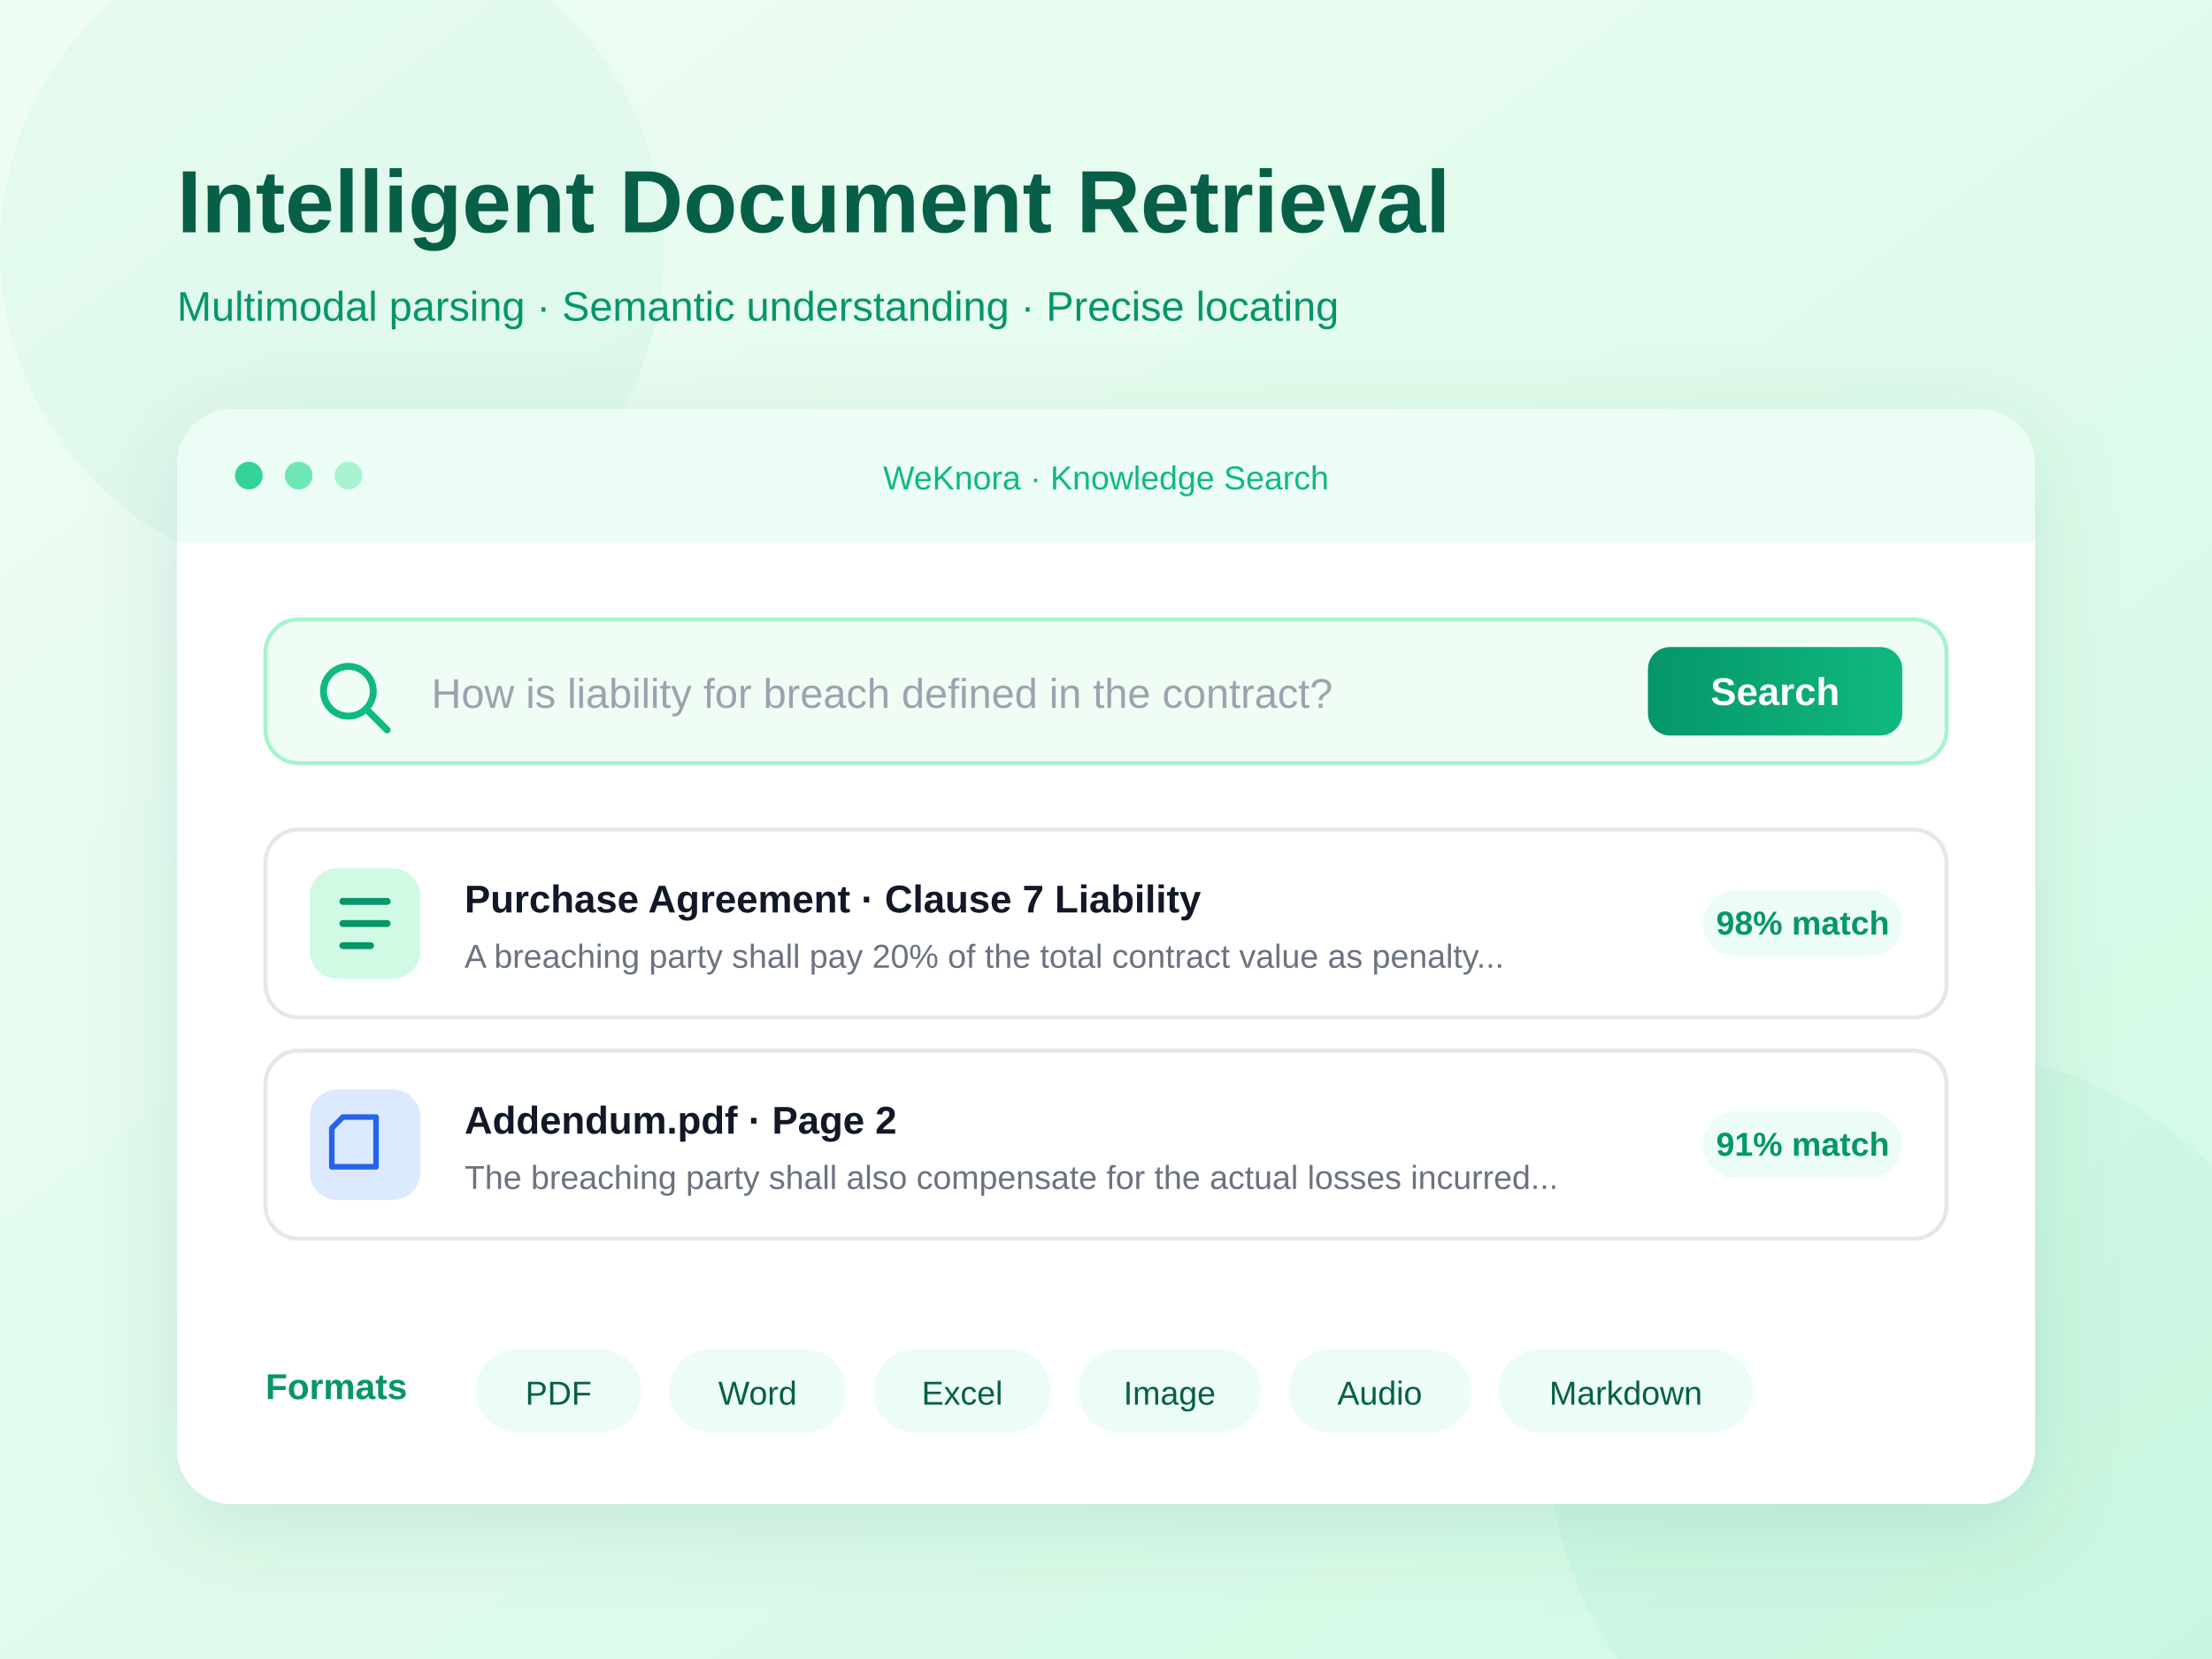
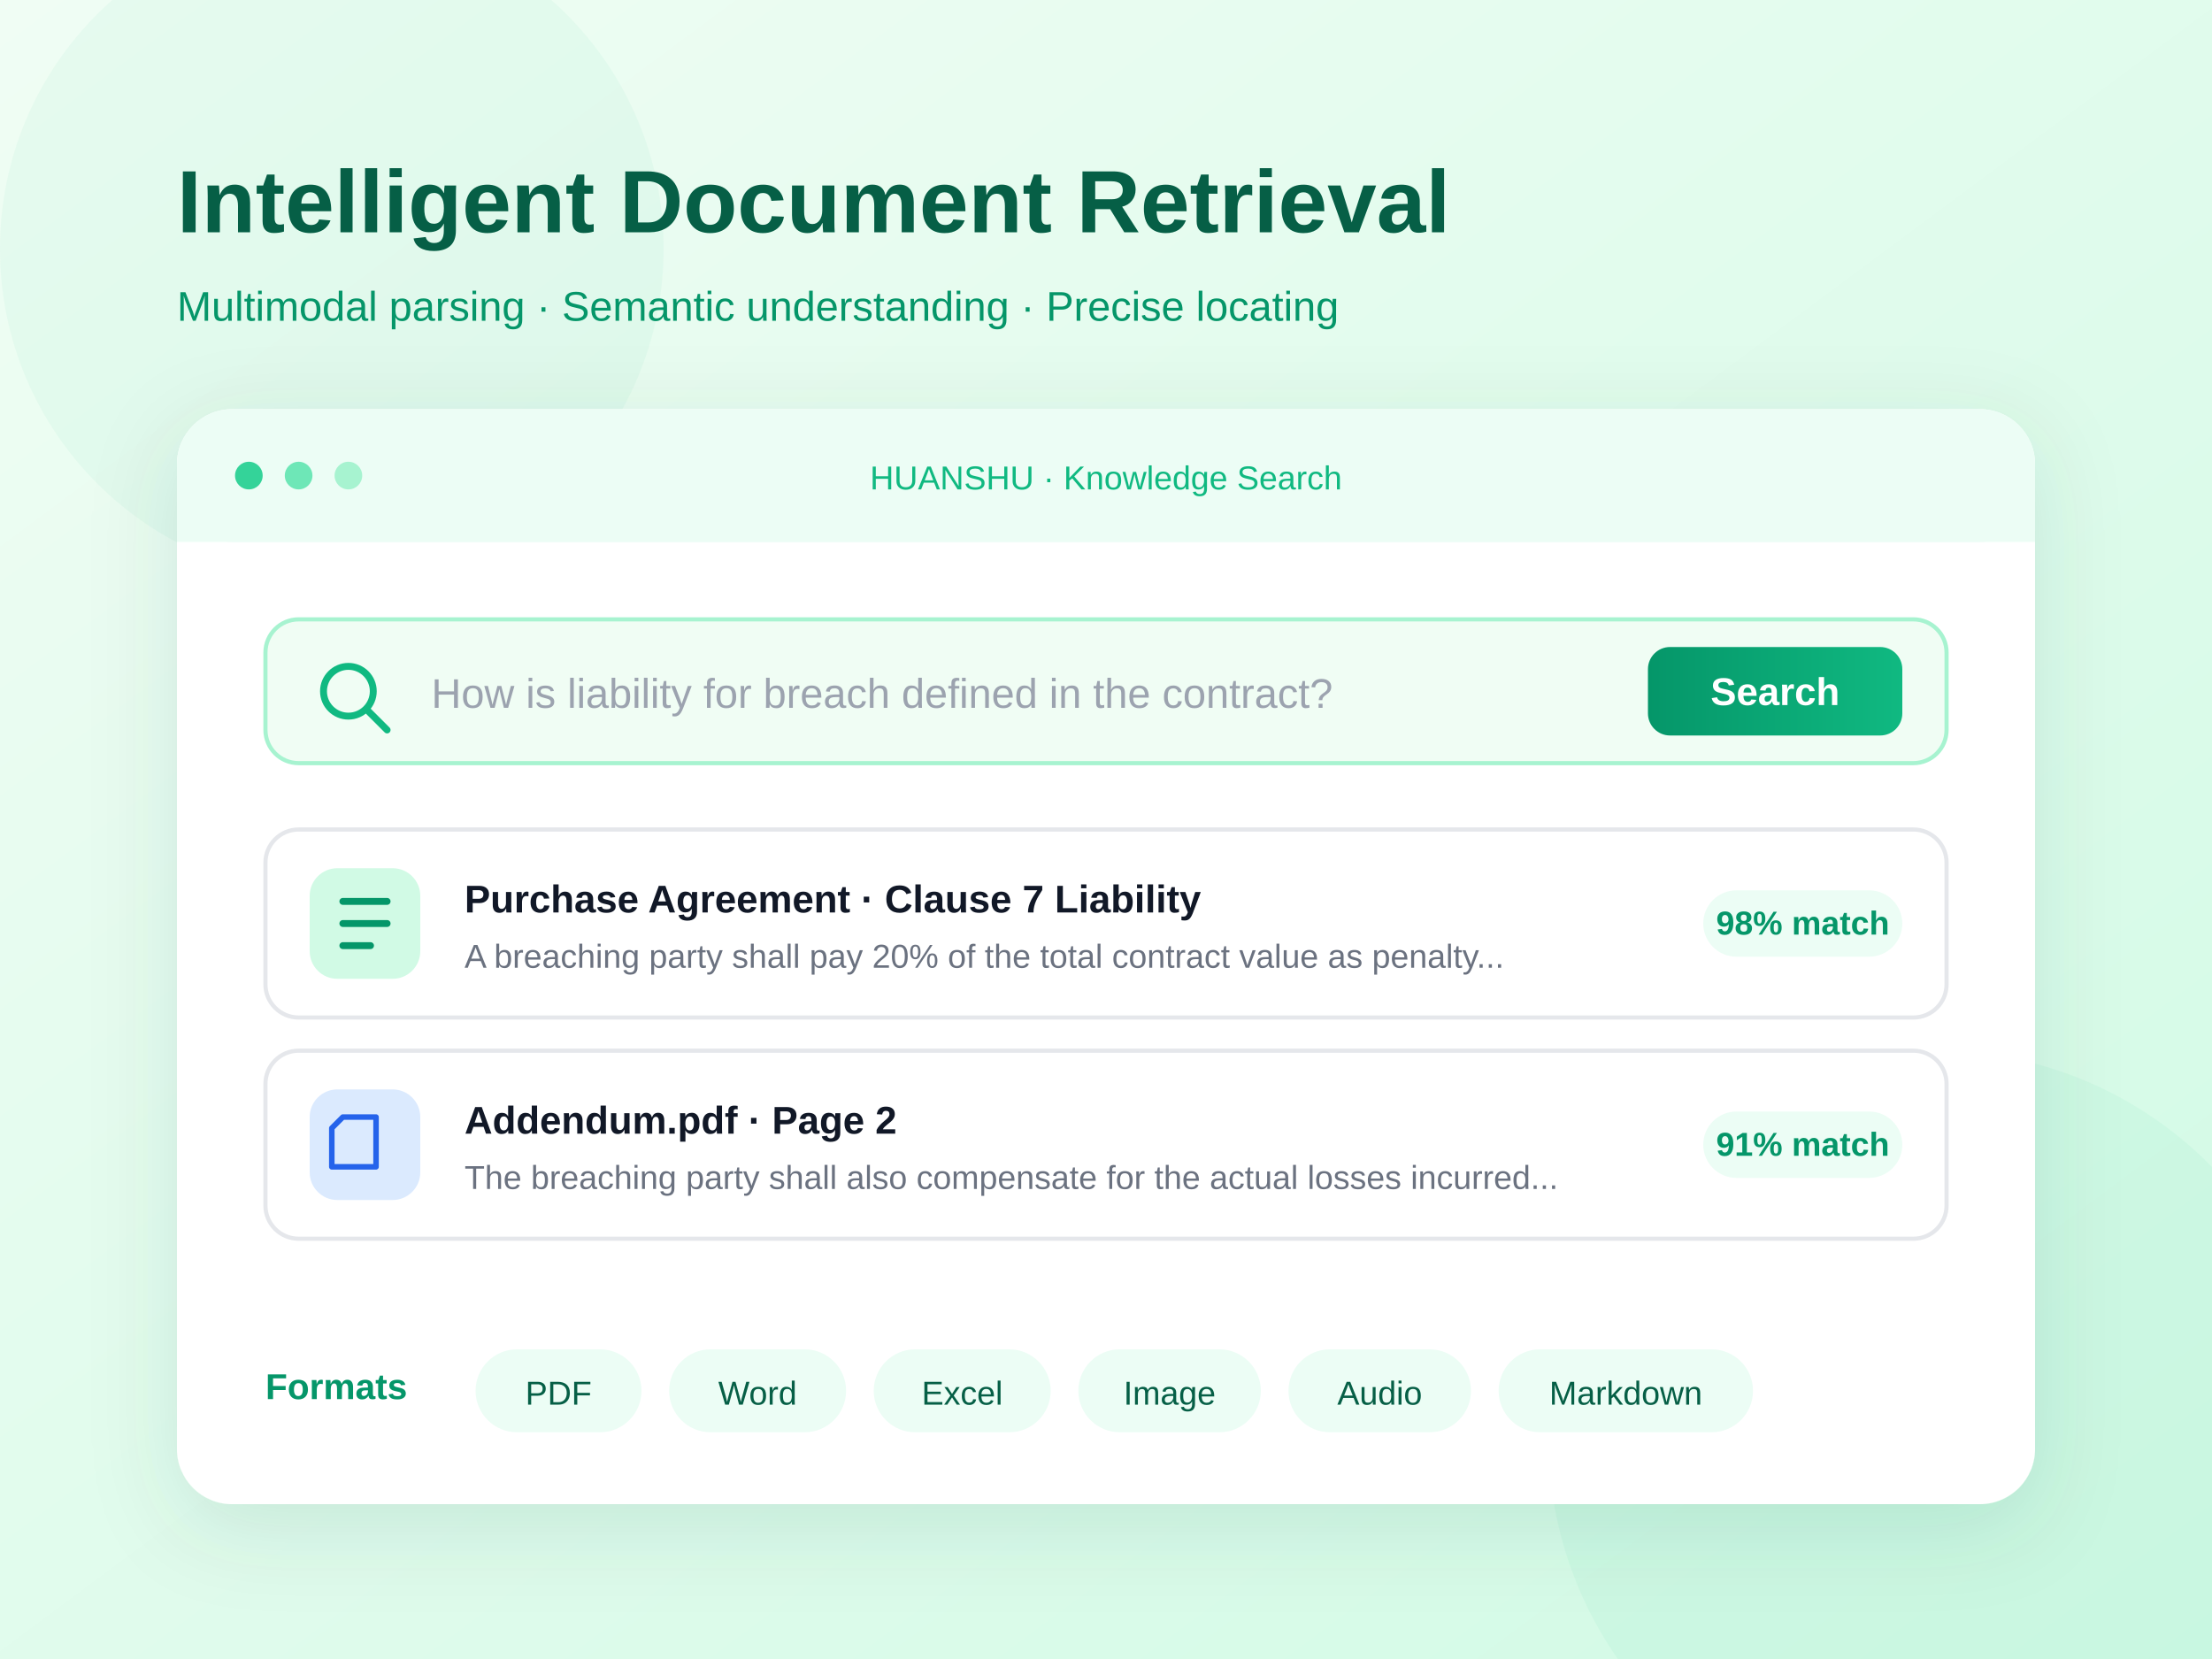
<svg xmlns="http://www.w3.org/2000/svg" viewBox="0 0 800 600">
  <defs>
    <linearGradient id="bg1" x1="0%" y1="0%" x2="100%" y2="100%">
      <stop offset="0%" stop-color="#F0FDF4" />
      <stop offset="100%" stop-color="#D1FAE5" />
    </linearGradient>
    <linearGradient id="brand1" x1="0%" y1="0%" x2="100%" y2="0%">
      <stop offset="0%" stop-color="#059669" />
      <stop offset="100%" stop-color="#10B981" />
    </linearGradient>
    <filter id="soft1" x="-20%" y="-20%" width="140%" height="140%">
      <feDropShadow dx="0" dy="8" stdDeviation="16" flood-color="#065F46" flood-opacity="0.12" />
    </filter>
  </defs>
  <rect width="800" height="600" fill="url(#bg1)" />
  <circle cx="120" cy="90" r="120" fill="#10B981" opacity="0.05" />
  <circle cx="700" cy="520" r="140" fill="#34D399" opacity="0.06" />
  <text x="64" y="84" font-family="Arial, sans-serif" font-size="32" font-weight="700" fill="#065F46">Intelligent Document Retrieval</text>
  <text x="64" y="116" font-family="Arial, sans-serif" font-size="15" fill="#059669">Multimodal parsing · Semantic understanding · Precise locating</text>
  <g filter="url(#soft1)">
    <rect x="64" y="148" width="672" height="396" rx="20" fill="#FFFFFF" />
  </g>
  <rect x="64" y="148" width="672" height="48" rx="20" fill="#ECFDF5" />
  <rect x="64" y="176" width="672" height="20" fill="#ECFDF5" />
  <circle cx="90" cy="172" r="5" fill="#34D399" />
  <circle cx="108" cy="172" r="5" fill="#6EE7B7" />
  <circle cx="126" cy="172" r="5" fill="#A7F3D0" />
-   <text x="400" y="177" font-family="Arial, sans-serif" font-size="12" fill="#10B981" text-anchor="middle">WeKnora · Knowledge Search</text>
+   <text x="400" y="177" font-family="Arial, sans-serif" font-size="12" fill="#10B981" text-anchor="middle">HUANSHU · Knowledge Search</text>
  <g transform="translate(96, 224)">
    <rect width="608" height="52" rx="12" fill="#F0FDF4" stroke="#A7F3D0" stroke-width="1.5" />
    <circle cx="30" cy="26" r="9" fill="none" stroke="#10B981" stroke-width="2.5" />
    <line x1="37" y1="33" x2="44" y2="40" stroke="#10B981" stroke-width="2.5" stroke-linecap="round" />
    <text x="60" y="32" font-family="Arial, sans-serif" font-size="15" fill="#9CA3AF">How is liability for breach defined in the contract?</text>
    <rect x="500" y="10" width="92" height="32" rx="8" fill="url(#brand1)" />
    <text x="546" y="31" font-family="Arial, sans-serif" font-size="14" font-weight="600" fill="#FFFFFF" text-anchor="middle">Search</text>
  </g>
  <g transform="translate(96, 300)">
    <rect width="608" height="68" rx="12" fill="#FFFFFF" stroke="#E5E7EB" stroke-width="1.5" />
    <rect x="16" y="14" width="40" height="40" rx="10" fill="#D1FAE5" />
    <path d="M28 26 H44 M28 34 H44 M28 42 H38" stroke="#059669" stroke-width="2.5" stroke-linecap="round" />
    <text x="72" y="30" font-family="Arial, sans-serif" font-size="14" font-weight="600" fill="#111827">Purchase Agreement · Clause 7 Liability</text>
    <text x="72" y="50" font-family="Arial, sans-serif" font-size="12" fill="#6B7280">A breaching party shall pay 20% of the total contract value as penalty...</text>
    <rect x="520" y="22" width="72" height="24" rx="12" fill="#ECFDF5" />
    <text x="556" y="38" font-family="Arial, sans-serif" font-size="12" font-weight="600" fill="#059669" text-anchor="middle">98% match</text>
  </g>
  <g transform="translate(96, 380)">
    <rect width="608" height="68" rx="12" fill="#FFFFFF" stroke="#E5E7EB" stroke-width="1.5" />
    <rect x="16" y="14" width="40" height="40" rx="10" fill="#DBEAFE" />
    <path d="M28 24 h12 v18 h-16 v-14 z" fill="none" stroke="#2563EB" stroke-width="2" stroke-linejoin="round" />
    <text x="72" y="30" font-family="Arial, sans-serif" font-size="14" font-weight="600" fill="#111827">Addendum.pdf · Page 2</text>
    <text x="72" y="50" font-family="Arial, sans-serif" font-size="12" fill="#6B7280">The breaching party shall also compensate for the actual losses incurred...</text>
    <rect x="520" y="22" width="72" height="24" rx="12" fill="#ECFDF5" />
    <text x="556" y="38" font-family="Arial, sans-serif" font-size="12" font-weight="600" fill="#059669" text-anchor="middle">91% match</text>
  </g>
  <g transform="translate(96, 472)">
    <text x="0" y="34" font-family="Arial, sans-serif" font-size="13" font-weight="600" fill="#059669">Formats</text>
    <g font-family="Arial, sans-serif" font-size="12" fill="#065F46" text-anchor="middle">
      <rect x="76" y="16" width="60" height="30" rx="15" fill="#ECFDF5" />
      <text x="106" y="36">PDF</text>
      <rect x="146" y="16" width="64" height="30" rx="15" fill="#ECFDF5" />
      <text x="178" y="36">Word</text>
      <rect x="220" y="16" width="64" height="30" rx="15" fill="#ECFDF5" />
      <text x="252" y="36">Excel</text>
      <rect x="294" y="16" width="66" height="30" rx="15" fill="#ECFDF5" />
      <text x="327" y="36">Image</text>
      <rect x="370" y="16" width="66" height="30" rx="15" fill="#ECFDF5" />
      <text x="403" y="36">Audio</text>
      <rect x="446" y="16" width="92" height="30" rx="15" fill="#ECFDF5" />
      <text x="492" y="36">Markdown</text>
    </g>
  </g>
</svg>
